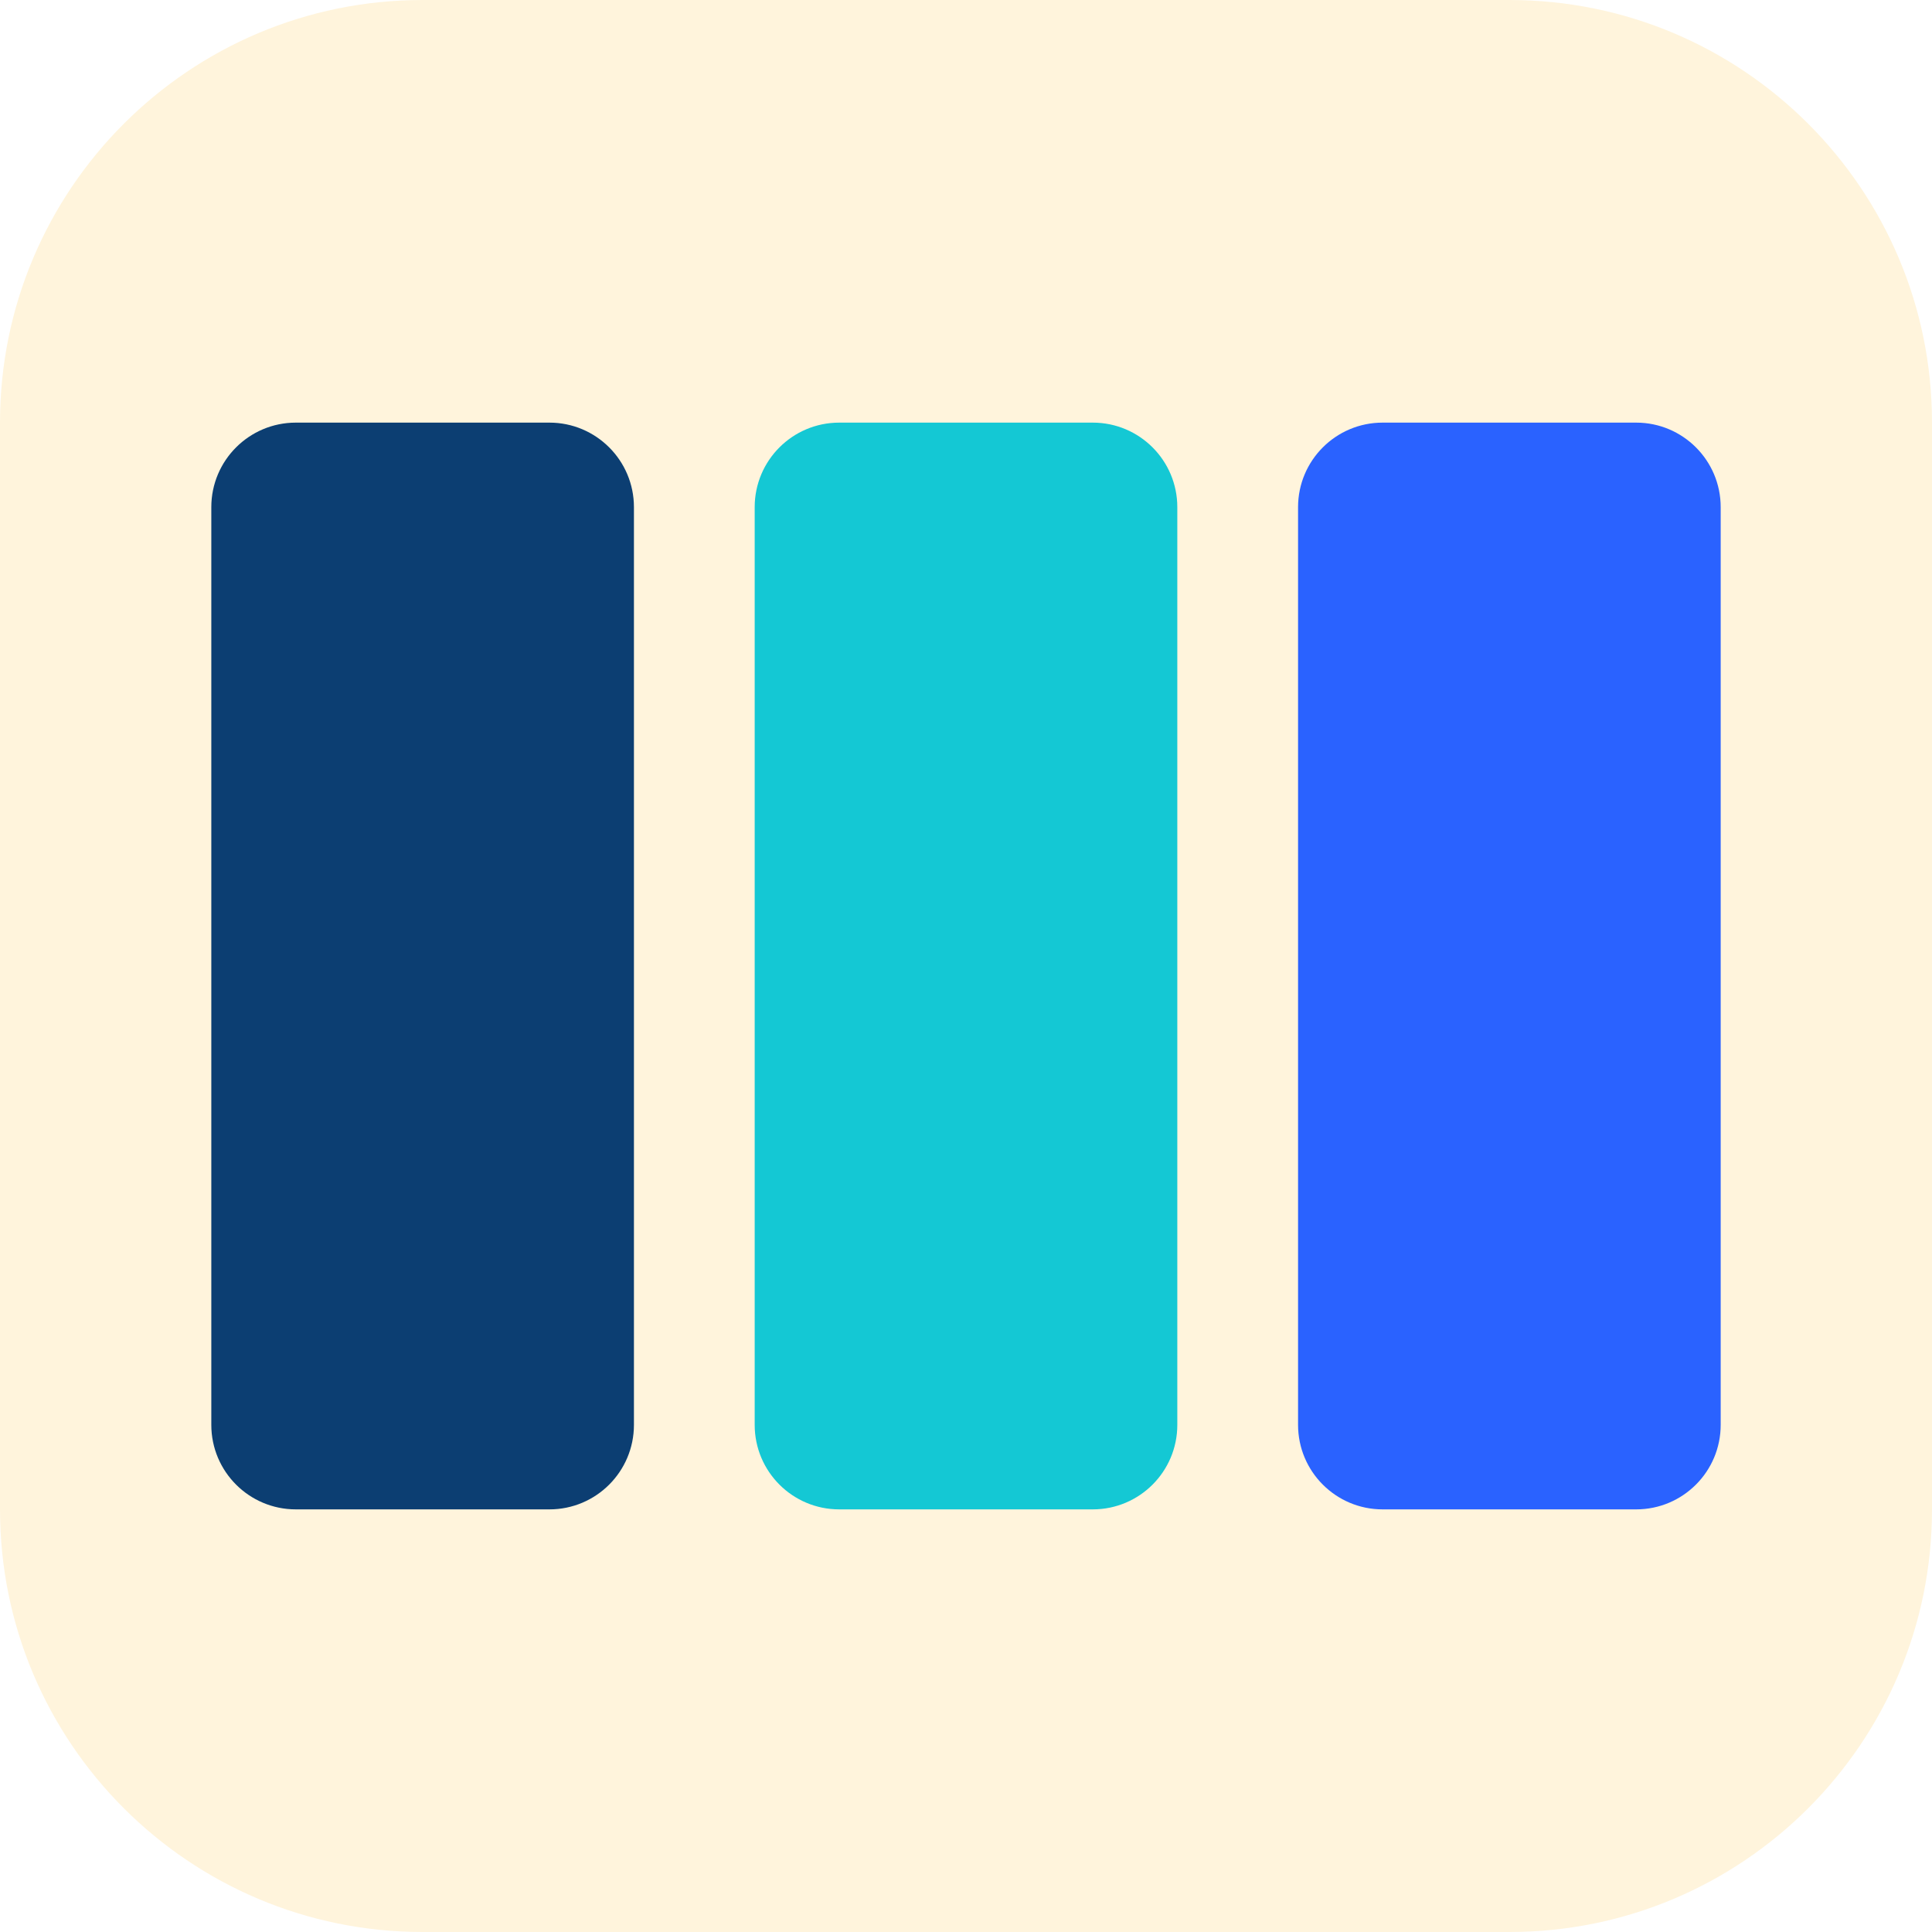
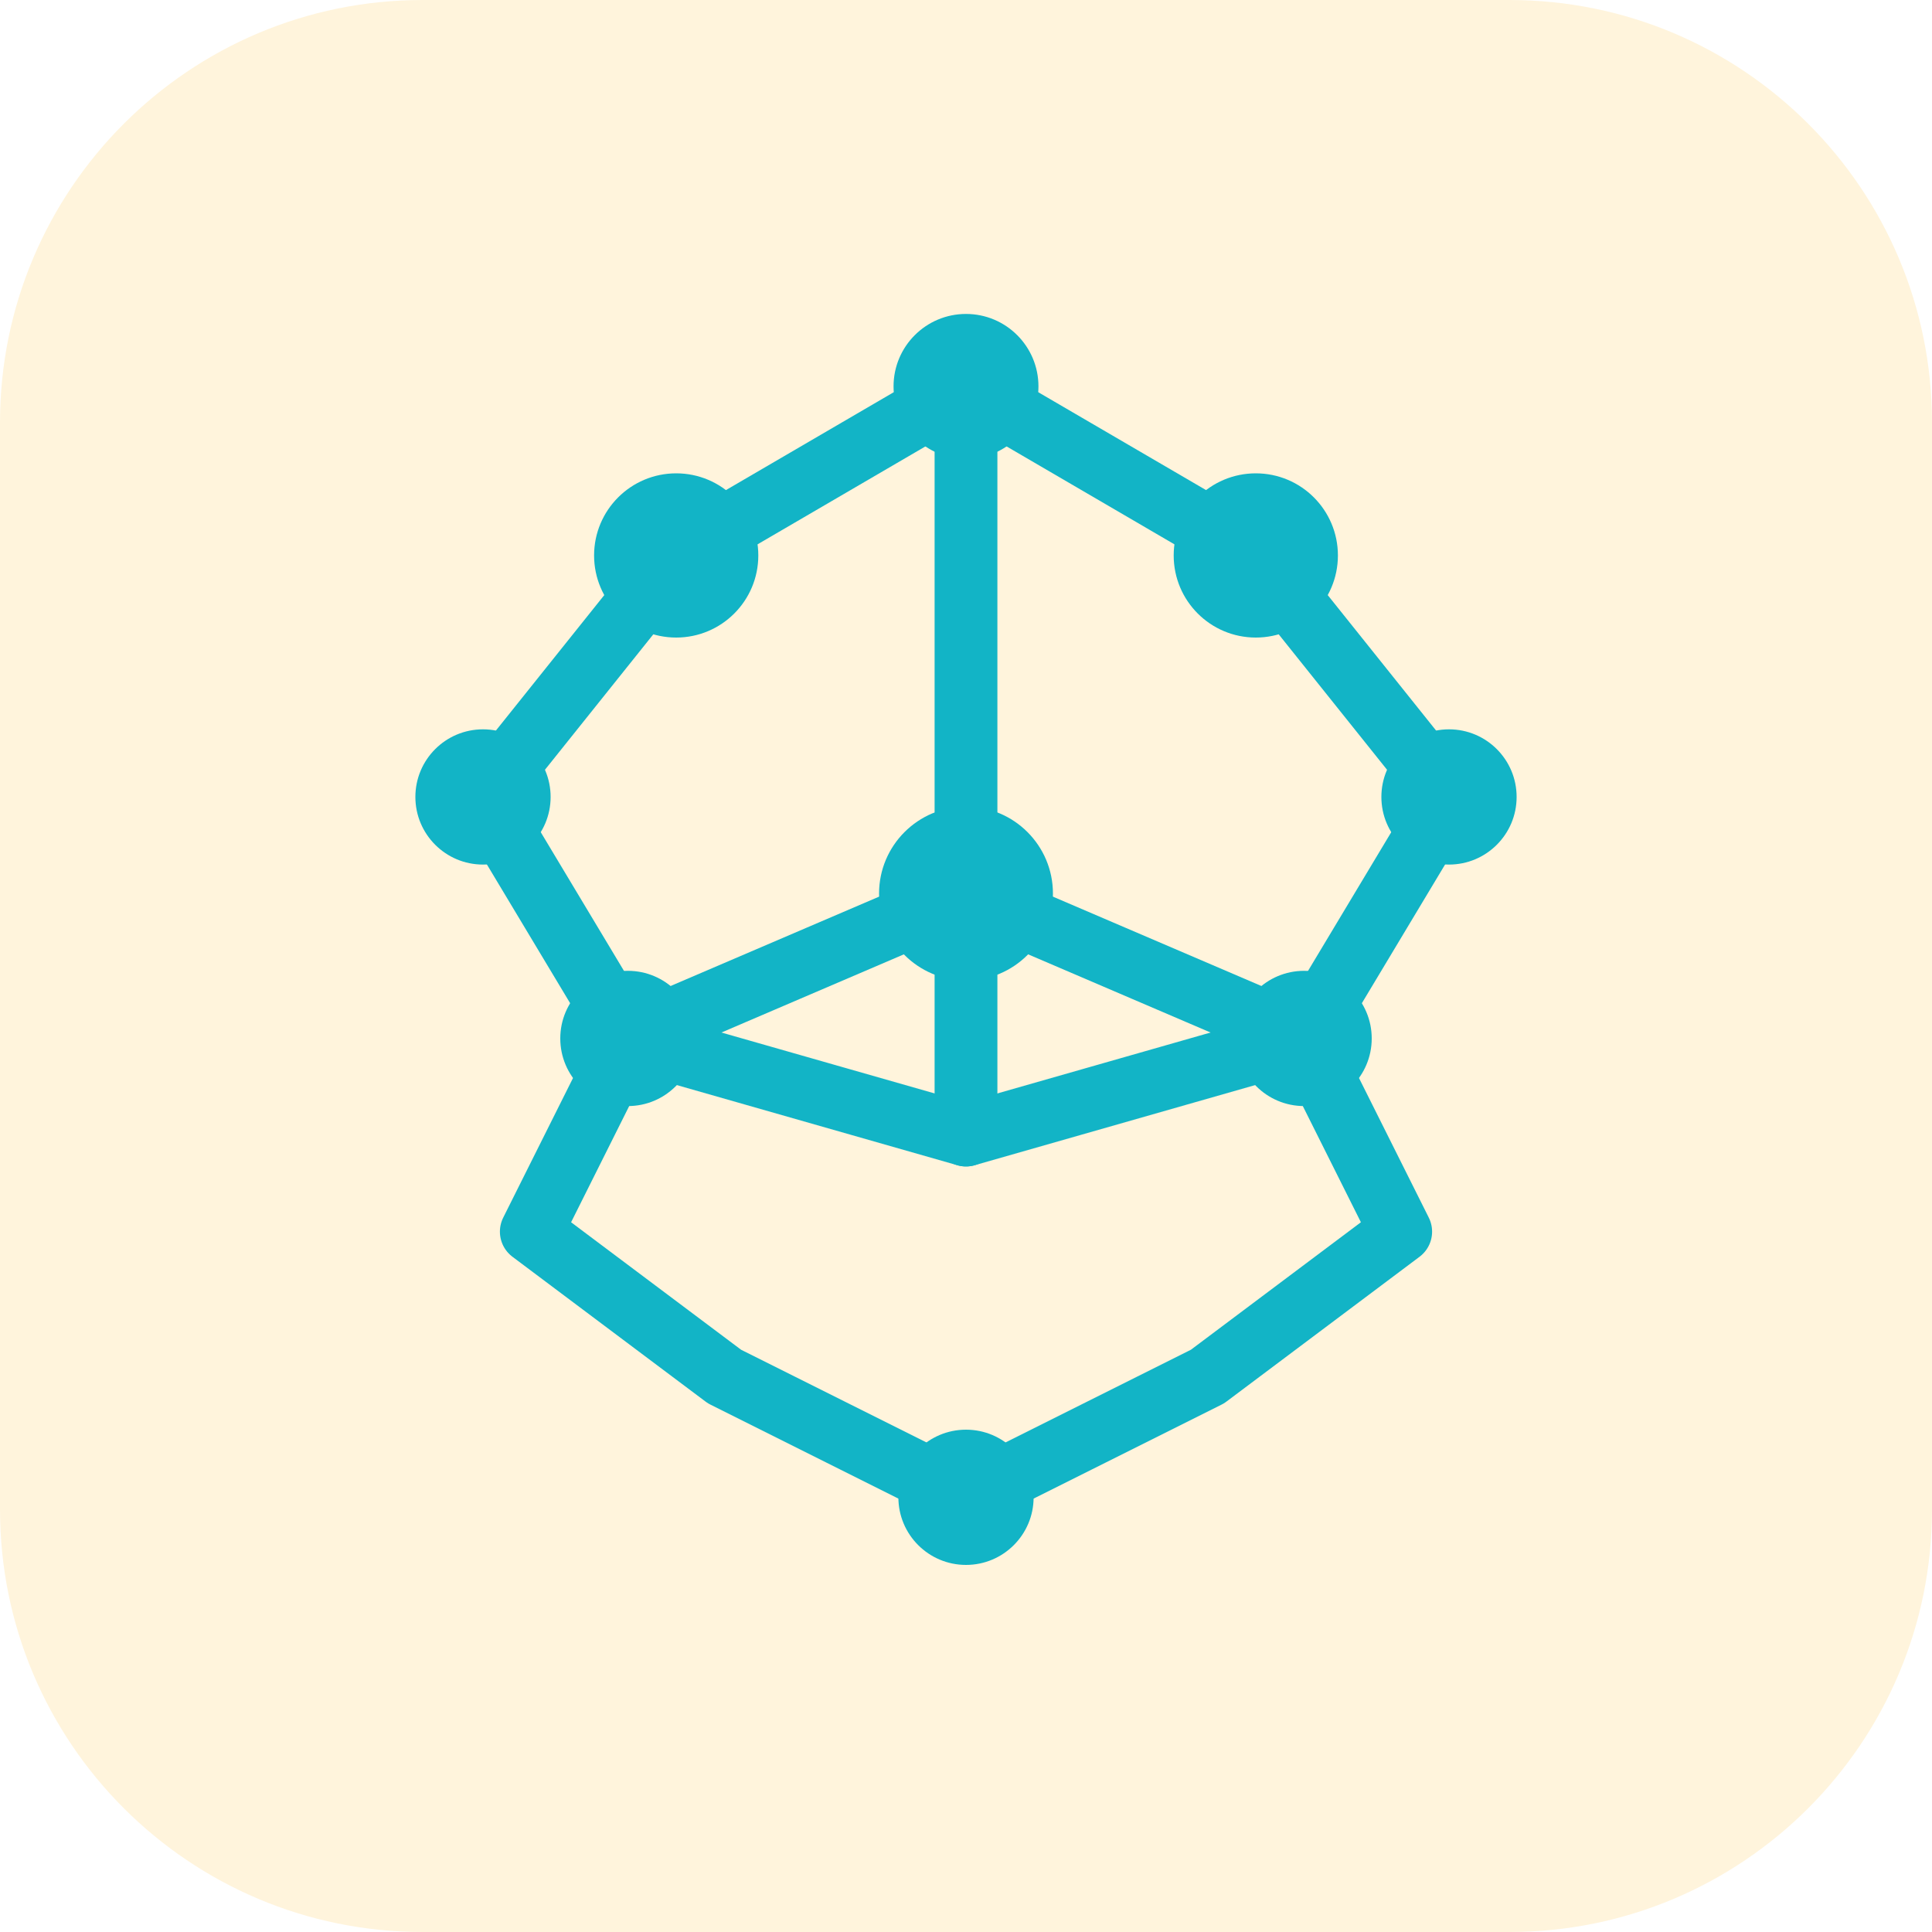
<svg xmlns="http://www.w3.org/2000/svg" viewBox="0 0 32 32" role="img" aria-label="Khemistry">
  <rect width="32" height="32" rx="7" fill="#FFF4DC" />
-   <rect x="3.5" y="7" width="7" height="18" rx="1.4" fill="#0C3E72" />
-   <rect x="12.5" y="7" width="7" height="18" rx="1.4" fill="#14C8D4" />
-   <rect x="21.5" y="7" width="7" height="18" rx="1.4" fill="#2A62FF" />
+   <g transform="translate(3.2 2.8) scale(0.4)" fill="none" stroke="#12b4c6" stroke-width="2.6" stroke-linecap="round" stroke-linejoin="round">
+     <path d="M20 16 L32 9 L44 16" />
+     <path d="M20 16 L12 26 L18 36 L32 30 L46 36 L52 26 L44 16" />
+     <path d="M18 36 L14 44 L22 50 L32 55 L42 50 L50 44 L46 36" />
+     <path d="M32 9 L32 30 L32 40" />
+     <path d="M18 36 L32 40 L46 36" />
+   </g>
+   <g transform="translate(3.2 2.8) scale(0.4)" fill="#12b4c6">
+     <circle cx="32" cy="9" r="3" />
+     <circle cx="20" cy="16" r="3.4" />
+     <circle cx="44" cy="16" r="3.4" />
+     <circle cx="12" cy="26" r="2.8" />
+     <circle cx="52" cy="26" r="2.8" />
+     <circle cx="32" cy="30" r="3.6" />
+     <circle cx="18" cy="36" r="2.8" />
+     <circle cx="46" cy="36" r="2.8" />
+     <circle cx="32" cy="55" r="2.8" />
+   </g>
</svg>
